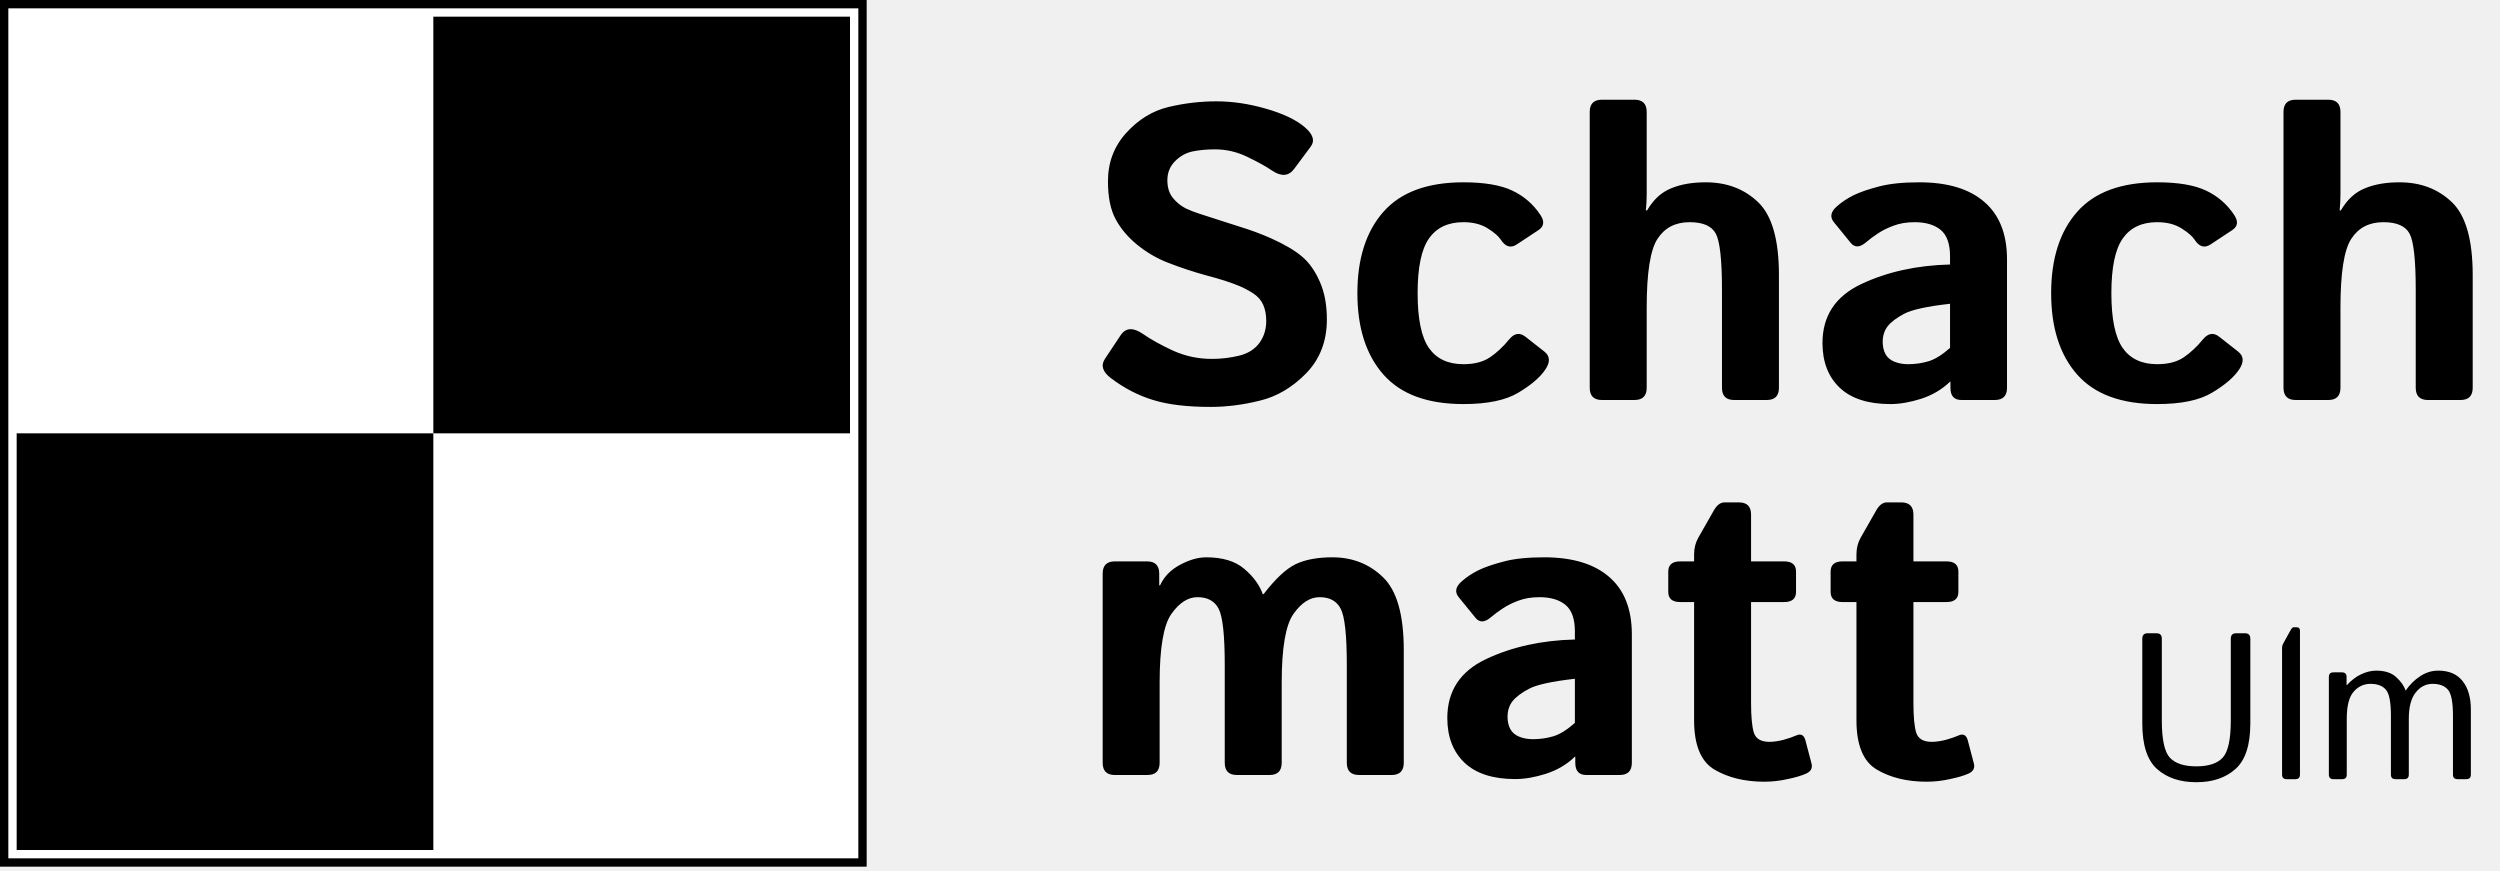
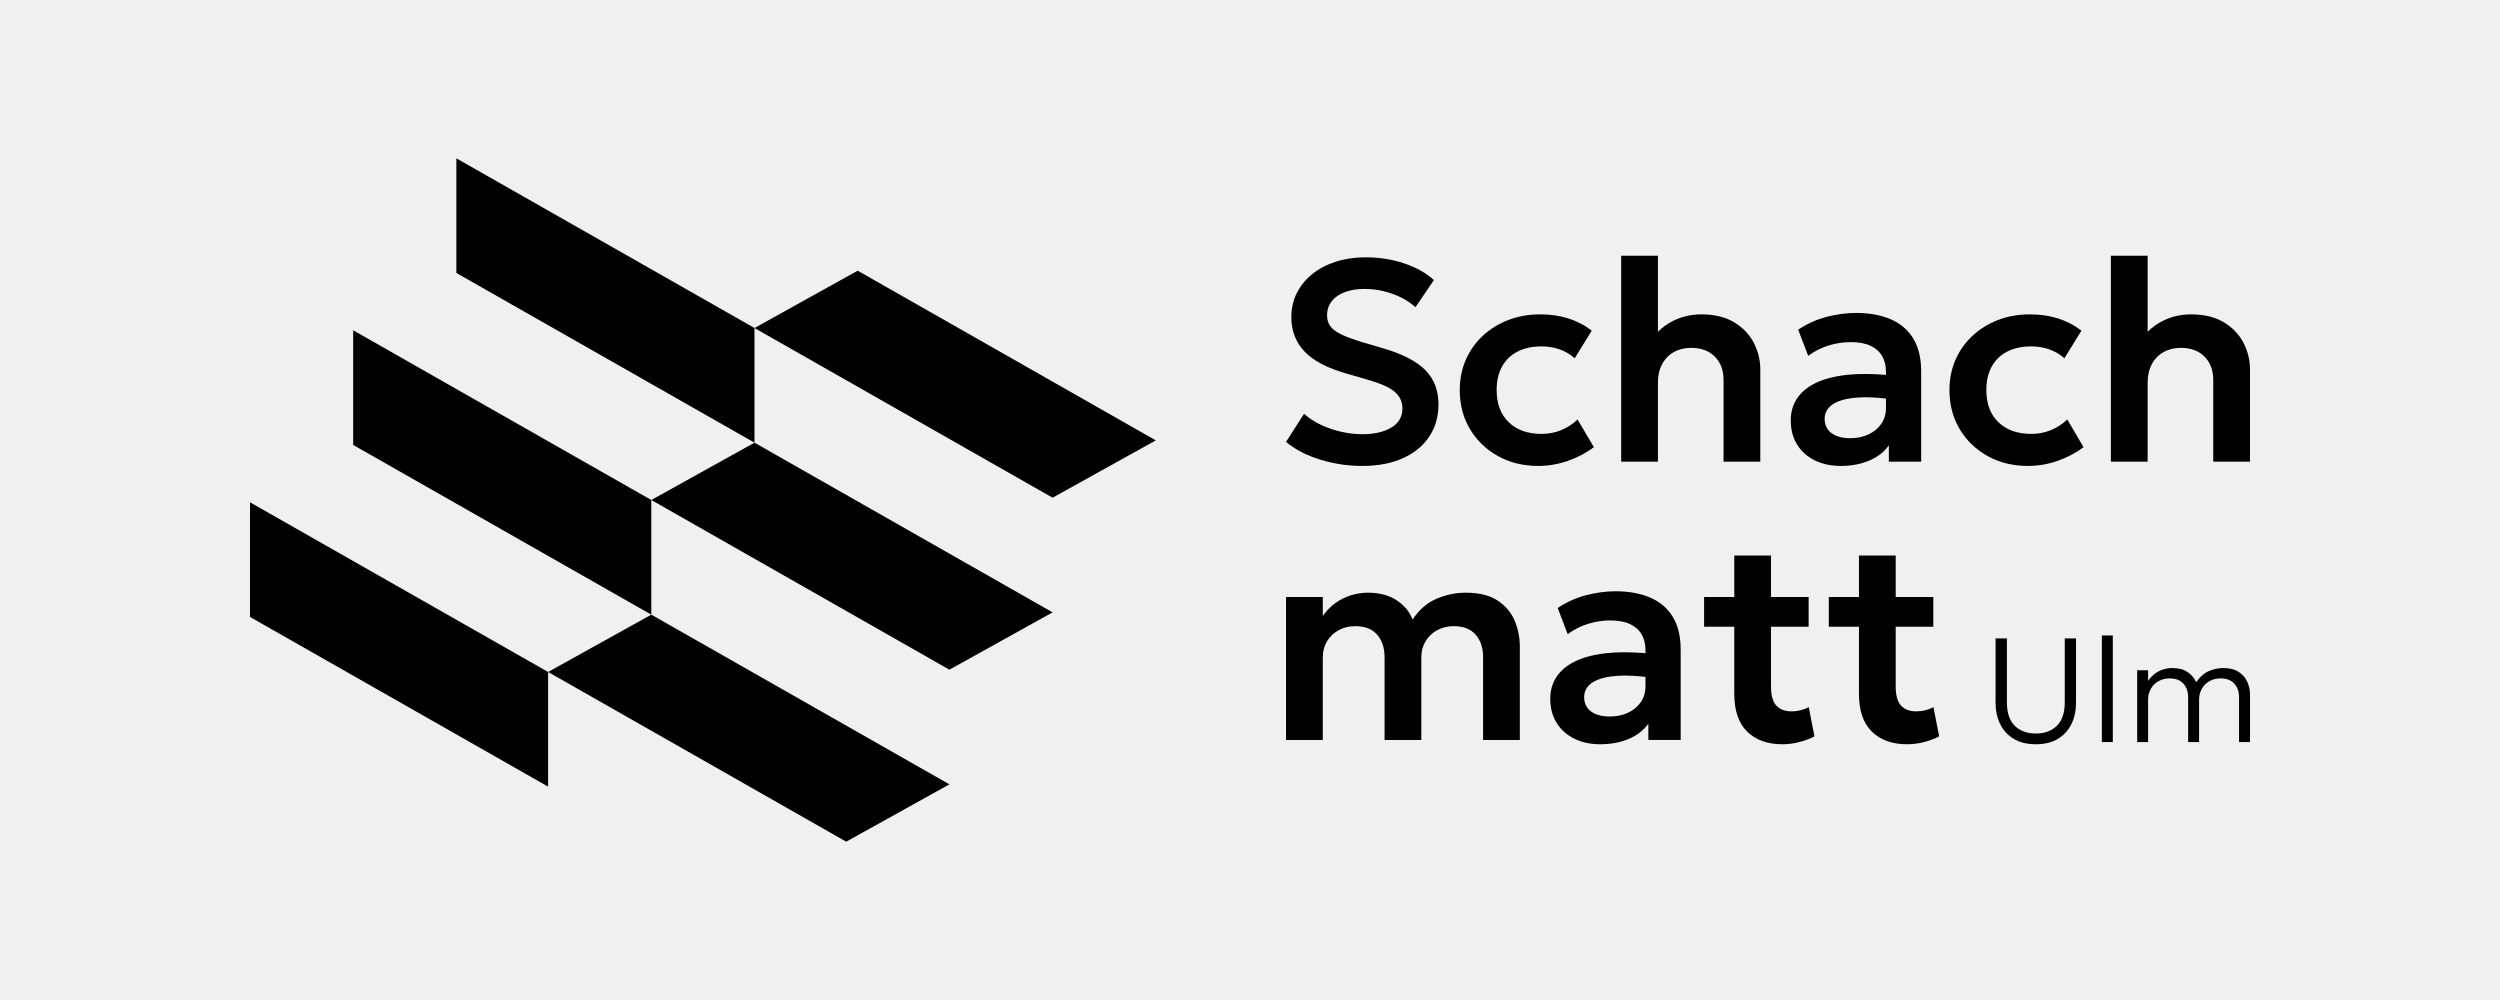
- <svg xmlns="http://www.w3.org/2000/svg" width="600" height="209" viewBox="0 0 600 209" fill="none">
-   <rect x="1" y="1" width="206" height="206" fill="white" stroke="black" stroke-width="2" />
-   <rect x="104" y="4" width="100" height="100" fill="black" />
-   <rect x="4" y="104" width="100" height="100" fill="black" />
-   <path d="M266.643 90.775C264.624 89.245 264.136 87.699 265.178 86.137L268.938 80.473C270.174 78.617 271.981 78.519 274.357 80.18C276.18 81.449 278.557 82.768 281.486 84.135C284.449 85.469 287.557 86.137 290.812 86.137C293.091 86.137 295.288 85.876 297.404 85.356C299.52 84.835 301.132 83.826 302.238 82.328C303.345 80.831 303.898 79.057 303.898 77.006C303.898 75.541 303.654 74.255 303.166 73.148C302.678 72.042 301.88 71.13 300.773 70.414C299.667 69.698 298.527 69.096 297.355 68.607C295.305 67.761 292.717 66.931 289.592 66.117C286.499 65.271 283.439 64.262 280.412 63.09C277.71 62.048 275.236 60.616 272.99 58.793C270.744 56.97 269.003 54.919 267.766 52.641C266.529 50.362 265.91 47.318 265.91 43.51C265.91 38.985 267.375 35.111 270.305 31.889C273.234 28.666 276.604 26.599 280.412 25.688C284.221 24.776 288.062 24.32 291.936 24.32C295.777 24.32 299.732 24.906 303.801 26.078C307.902 27.25 310.995 28.715 313.078 30.473C315.129 32.198 315.633 33.76 314.592 35.16L310.637 40.482C309.302 42.305 307.512 42.452 305.266 40.922C303.833 39.945 301.864 38.855 299.357 37.65C296.883 36.446 294.296 35.844 291.594 35.844C289.673 35.844 287.899 36.007 286.271 36.332C284.676 36.658 283.26 37.439 282.023 38.676C280.786 39.913 280.168 41.443 280.168 43.266C280.168 45.023 280.624 46.456 281.535 47.562C282.447 48.637 283.456 49.45 284.562 50.004C285.669 50.525 286.792 50.964 287.932 51.322C291.447 52.462 294.589 53.471 297.355 54.35C300.122 55.196 302.678 56.14 305.021 57.182C308.277 58.647 310.767 60.111 312.492 61.576C314.217 63.041 315.633 65.043 316.74 67.582C317.88 70.121 318.449 73.148 318.449 76.664C318.449 81.872 316.789 86.186 313.469 89.603C310.148 92.989 306.454 95.17 302.385 96.147C298.348 97.156 294.41 97.66 290.568 97.66C284.904 97.66 280.298 97.107 276.75 96C273.202 94.926 269.833 93.184 266.643 90.775ZM325.773 70.365C325.773 62.065 327.857 55.554 332.023 50.834C336.19 46.114 342.587 43.754 351.213 43.754C356.258 43.754 360.181 44.421 362.98 45.756C365.78 47.09 368.026 49.044 369.719 51.615C370.728 53.145 370.565 54.35 369.23 55.228L364.055 58.647C362.59 59.623 361.304 59.249 360.197 57.523C359.644 56.677 358.586 55.766 357.023 54.789C355.461 53.812 353.524 53.324 351.213 53.324C347.535 53.324 344.784 54.626 342.961 57.23C341.138 59.802 340.227 64.18 340.227 70.365C340.227 76.55 341.138 80.945 342.961 83.549C344.784 86.12 347.535 87.406 351.213 87.406C353.85 87.406 355.982 86.853 357.609 85.746C359.237 84.639 360.767 83.207 362.199 81.449C363.436 79.952 364.738 79.74 366.105 80.814L370.646 84.379C372.014 85.453 372.095 86.885 370.891 88.676C369.621 90.564 367.456 92.419 364.396 94.242C361.369 96.065 356.975 96.977 351.213 96.977C342.587 96.977 336.19 94.617 332.023 89.897C327.857 85.176 325.773 78.666 325.773 70.365ZM384.465 96C382.512 96 381.535 95.023 381.535 93.07V26.859C381.535 24.906 382.512 23.93 384.465 23.93H392.277C394.23 23.93 395.207 24.906 395.207 26.859V46.586C395.207 47.888 395.142 49.19 395.012 50.492H395.305C396.802 47.921 398.706 46.163 401.018 45.219C403.329 44.242 406.112 43.754 409.367 43.754C414.445 43.754 418.645 45.349 421.965 48.539C425.285 51.729 426.945 57.556 426.945 66.019V93.07C426.945 95.023 425.969 96 424.016 96H416.203C414.25 96 413.273 95.023 413.273 93.07V69.535C413.273 62.439 412.785 57.963 411.809 56.107C410.832 54.252 408.732 53.324 405.51 53.324C402.092 53.324 399.52 54.659 397.795 57.328C396.07 59.965 395.207 65.466 395.207 73.832V93.07C395.207 95.023 394.23 96 392.277 96H384.465ZM437.395 82.328C437.395 75.818 440.503 71.098 446.721 68.168C452.938 65.238 460.035 63.676 468.01 63.48V61.527C468.01 58.533 467.261 56.417 465.764 55.18C464.266 53.943 462.183 53.324 459.514 53.324C457.626 53.324 455.949 53.601 454.484 54.154C453.052 54.675 451.799 55.294 450.725 56.01C449.683 56.693 448.739 57.393 447.893 58.109C446.395 59.411 445.158 59.477 444.182 58.305L440.129 53.324C439.12 52.087 439.364 50.818 440.861 49.516C442.001 48.507 443.319 47.628 444.816 46.879C446.346 46.13 448.365 45.43 450.871 44.779C453.378 44.096 456.633 43.754 460.637 43.754C467.408 43.754 472.6 45.316 476.213 48.441C479.859 51.566 481.682 56.172 481.682 62.26V93.07C481.682 95.023 480.705 96 478.752 96H470.744C468.986 96 468.107 95.023 468.107 93.07V91.606H468.01C466.089 93.461 463.778 94.828 461.076 95.707C458.407 96.553 455.949 96.977 453.703 96.977C448.365 96.977 444.312 95.674 441.545 93.07C438.778 90.434 437.395 86.853 437.395 82.328ZM451.848 82.035C451.848 83.174 452.076 84.167 452.531 85.014C452.987 85.828 453.703 86.43 454.68 86.82C455.656 87.211 456.747 87.406 457.951 87.406C459.611 87.406 461.223 87.178 462.785 86.723C464.348 86.267 466.089 85.193 468.01 83.5V72.904C462.541 73.523 458.879 74.32 457.023 75.297C455.168 76.273 453.833 77.283 453.02 78.324C452.238 79.366 451.848 80.603 451.848 82.035ZM492.277 70.365C492.277 62.065 494.361 55.554 498.527 50.834C502.694 46.114 509.09 43.754 517.717 43.754C522.762 43.754 526.685 44.421 529.484 45.756C532.284 47.09 534.53 49.044 536.223 51.615C537.232 53.145 537.069 54.35 535.734 55.228L530.559 58.647C529.094 59.623 527.808 59.249 526.701 57.523C526.148 56.677 525.09 55.766 523.527 54.789C521.965 53.812 520.028 53.324 517.717 53.324C514.038 53.324 511.288 54.626 509.465 57.23C507.642 59.802 506.73 64.18 506.73 70.365C506.73 76.55 507.642 80.945 509.465 83.549C511.288 86.12 514.038 87.406 517.717 87.406C520.354 87.406 522.486 86.853 524.113 85.746C525.741 84.639 527.271 83.207 528.703 81.449C529.94 79.952 531.242 79.74 532.609 80.814L537.15 84.379C538.518 85.453 538.599 86.885 537.395 88.676C536.125 90.564 533.96 92.419 530.9 94.242C527.873 96.065 523.479 96.977 517.717 96.977C509.09 96.977 502.694 94.617 498.527 89.897C494.361 85.176 492.277 78.666 492.277 70.365ZM550.969 96C549.016 96 548.039 95.023 548.039 93.07V26.859C548.039 24.906 549.016 23.93 550.969 23.93H558.781C560.734 23.93 561.711 24.906 561.711 26.859V46.586C561.711 47.888 561.646 49.19 561.516 50.492H561.809C563.306 47.921 565.21 46.163 567.521 45.219C569.833 44.242 572.616 43.754 575.871 43.754C580.949 43.754 585.148 45.349 588.469 48.539C591.789 51.729 593.449 57.556 593.449 66.019V93.07C593.449 95.023 592.473 96 590.52 96H582.707C580.754 96 579.777 95.023 579.777 93.07V69.535C579.777 62.439 579.289 57.963 578.312 56.107C577.336 54.252 575.236 53.324 572.014 53.324C568.596 53.324 566.024 54.659 564.299 57.328C562.574 59.965 561.711 65.466 561.711 73.832V93.07C561.711 95.023 560.734 96 558.781 96H550.969ZM267.57 186C265.617 186 264.641 185.023 264.641 183.07V137.66C264.641 135.707 265.617 134.73 267.57 134.73H275.285C277.238 134.73 278.215 135.707 278.215 137.66V140.492H278.41C279.354 138.409 280.949 136.765 283.195 135.561C285.441 134.356 287.541 133.754 289.494 133.754C293.4 133.754 296.428 134.665 298.576 136.488C300.757 138.311 302.255 140.346 303.068 142.592H303.264C306.096 138.913 308.651 136.521 310.93 135.414C313.241 134.307 316.187 133.754 319.768 133.754C324.585 133.754 328.638 135.349 331.926 138.539C335.246 141.729 336.906 147.556 336.906 156.02V183.07C336.906 185.023 335.93 186 333.977 186H326.164C324.211 186 323.234 185.023 323.234 183.07V159.535C323.234 152.439 322.746 147.963 321.77 146.107C320.826 144.252 319.133 143.324 316.691 143.324C314.413 143.324 312.329 144.659 310.441 147.328C308.553 149.997 307.609 155.499 307.609 163.832V183.07C307.609 185.023 306.633 186 304.68 186H296.867C294.914 186 293.938 185.023 293.938 183.07V159.535C293.938 152.439 293.449 147.963 292.473 146.107C291.529 144.252 289.836 143.324 287.395 143.324C285.116 143.324 283.033 144.659 281.145 147.328C279.257 149.965 278.312 155.466 278.312 163.832V183.07C278.312 185.023 277.336 186 275.383 186H267.57ZM347.355 172.328C347.355 165.818 350.464 161.098 356.682 158.168C362.899 155.238 369.995 153.676 377.971 153.48V151.527C377.971 148.533 377.222 146.417 375.725 145.18C374.227 143.943 372.144 143.324 369.475 143.324C367.587 143.324 365.91 143.601 364.445 144.154C363.013 144.675 361.76 145.294 360.686 146.01C359.644 146.693 358.7 147.393 357.854 148.109C356.356 149.411 355.119 149.477 354.143 148.305L350.09 143.324C349.081 142.087 349.325 140.818 350.822 139.516C351.962 138.507 353.28 137.628 354.777 136.879C356.307 136.13 358.326 135.43 360.832 134.779C363.339 134.096 366.594 133.754 370.598 133.754C377.368 133.754 382.561 135.316 386.174 138.441C389.82 141.566 391.643 146.173 391.643 152.26V183.07C391.643 185.023 390.666 186 388.713 186H380.705C378.947 186 378.068 185.023 378.068 183.07V181.605H377.971C376.05 183.461 373.739 184.828 371.037 185.707C368.368 186.553 365.91 186.977 363.664 186.977C358.326 186.977 354.273 185.674 351.506 183.07C348.739 180.434 347.355 176.853 347.355 172.328ZM361.809 172.035C361.809 173.174 362.036 174.167 362.492 175.014C362.948 175.827 363.664 176.43 364.641 176.82C365.617 177.211 366.708 177.406 367.912 177.406C369.572 177.406 371.184 177.178 372.746 176.723C374.309 176.267 376.05 175.193 377.971 173.5V162.904C372.502 163.523 368.84 164.32 366.984 165.297C365.129 166.273 363.794 167.283 362.98 168.324C362.199 169.366 361.809 170.603 361.809 172.035ZM403.264 144.496C401.343 144.496 400.383 143.682 400.383 142.055V137.172C400.383 135.544 401.343 134.73 403.264 134.73H406.584V133.021C406.584 131.557 406.926 130.222 407.609 129.018L411.369 122.426C412.085 121.189 412.932 120.57 413.908 120.57H417.326C419.279 120.57 420.256 121.547 420.256 123.5V134.73H428.166C430.087 134.73 431.047 135.544 431.047 137.172V142.055C431.047 143.682 430.087 144.496 428.166 144.496H420.256V168.715C420.256 172.035 420.484 174.428 420.939 175.893C421.428 177.325 422.665 178.041 424.65 178.041C425.66 178.041 426.799 177.878 428.068 177.553C429.338 177.195 430.331 176.853 431.047 176.527C432.186 176.007 432.935 176.381 433.293 177.65L434.758 183.217C435.051 184.324 434.628 185.137 433.488 185.658C432.414 186.146 430.933 186.586 429.045 186.977C427.189 187.4 425.318 187.611 423.43 187.611C418.775 187.611 414.803 186.651 411.516 184.73C408.228 182.81 406.584 178.855 406.584 172.865V144.496H403.264ZM442.229 144.496C440.308 144.496 439.348 143.682 439.348 142.055V137.172C439.348 135.544 440.308 134.73 442.229 134.73H445.549V133.021C445.549 131.557 445.891 130.222 446.574 129.018L450.334 122.426C451.05 121.189 451.896 120.57 452.873 120.57H456.291C458.244 120.57 459.221 121.547 459.221 123.5V134.73H467.131C469.051 134.73 470.012 135.544 470.012 137.172V142.055C470.012 143.682 469.051 144.496 467.131 144.496H459.221V168.715C459.221 172.035 459.449 174.428 459.904 175.893C460.393 177.325 461.63 178.041 463.615 178.041C464.624 178.041 465.764 177.878 467.033 177.553C468.303 177.195 469.296 176.853 470.012 176.527C471.151 176.007 471.9 176.381 472.258 177.65L473.723 183.217C474.016 184.324 473.592 185.137 472.453 185.658C471.379 186.146 469.898 186.586 468.01 186.977C466.154 187.4 464.283 187.611 462.395 187.611C457.74 187.611 453.768 186.651 450.48 184.73C447.193 182.81 445.549 178.855 445.549 172.865V144.496H442.229Z" fill="black" />
-   <path d="M514.15 173.646V153.333C514.15 152.438 514.557 151.99 515.371 151.99H517.617C518.431 151.99 518.838 152.438 518.838 153.333V172.913C518.838 177.47 519.481 180.449 520.767 181.849C522.069 183.232 524.185 183.924 527.114 183.924C530.044 183.924 532.152 183.232 533.438 181.849C534.74 180.449 535.391 177.47 535.391 172.913V153.333C535.391 152.438 535.798 151.99 536.611 151.99H538.857C539.671 151.99 540.078 152.438 540.078 153.333V173.646C540.078 178.805 538.89 182.443 536.514 184.559C534.154 186.674 531.021 187.732 527.114 187.732C523.208 187.732 520.067 186.674 517.69 184.559C515.33 182.443 514.15 178.805 514.15 173.646ZM548.794 187C548.062 187 547.695 186.634 547.695 185.901V155.433C547.695 155.107 547.777 154.798 547.939 154.505L549.648 151.404C549.958 150.835 550.21 150.55 550.405 150.55H551.26C551.748 150.55 551.992 150.835 551.992 151.404V185.901C551.992 186.634 551.626 187 550.894 187H548.794ZM560.024 187C559.292 187 558.926 186.634 558.926 185.901V162.464C558.926 161.731 559.292 161.365 560.024 161.365H562.075C562.808 161.365 563.174 161.731 563.174 162.464V164.417H563.271C564.329 163.245 565.477 162.374 566.714 161.805C567.951 161.235 569.139 160.95 570.278 160.95C572.378 160.95 573.989 161.479 575.112 162.537C576.252 163.579 576.984 164.629 577.31 165.687H577.407C578.302 164.352 579.434 163.229 580.801 162.317C582.168 161.406 583.625 160.95 585.171 160.95C587.759 160.95 589.712 161.788 591.03 163.465C592.349 165.125 593.008 167.404 593.008 170.301V185.901C593.008 186.634 592.642 187 591.909 187H589.81C589.077 187 588.711 186.634 588.711 185.901V171.717C588.711 168.527 588.312 166.468 587.515 165.54C586.717 164.596 585.488 164.124 583.828 164.124C582.201 164.124 580.841 164.824 579.751 166.224C578.66 167.607 578.115 169.699 578.115 172.498V185.901C578.115 186.634 577.749 187 577.017 187H574.917C574.185 187 573.818 186.634 573.818 185.901V171.717C573.818 168.527 573.42 166.468 572.622 165.54C571.825 164.596 570.596 164.124 568.936 164.124C567.308 164.124 565.949 164.759 564.858 166.028C563.768 167.282 563.223 169.438 563.223 172.498V185.901C563.223 186.634 562.856 187 562.124 187H560.024Z" fill="black" />
+ <svg xmlns="http://www.w3.org/2000/svg" width="500" height="200" viewBox="0 0 500 200" fill="none">
+   <path d="M231.156 88.076L171.535 54.138L150.897 65.603L210.518 99.541L231.156 88.076Z" fill="black" />
+   <path d="M210.518 122.472L150.897 88.534L130.259 100L189.88 133.938L210.518 122.472Z" fill="black" />
+   <path d="M130.259 122.931L189.88 156.869L169.242 168.335L109.621 134.397L130.259 122.931Z" fill="black" />
+   <path d="M91.276 31.665V54.596L150.897 88.534V65.603L91.276 31.665Z" fill="black" />
+   <path d="M70.638 66.062V88.993L130.259 122.931V100L70.638 66.062Z" fill="black" />
+   <path d="M50 100.459V123.39L109.621 157.328V134.397L50 100.459Z" fill="black" />
+   <path d="M276.682 69.68L272.621 68.479C270.772 67.926 269.323 67.397 268.275 66.892C267.227 66.387 266.488 65.834 266.058 65.233C265.63 64.633 265.415 63.914 265.415 63.075C265.415 61.969 265.73 61.021 266.359 60.229C266.988 59.438 267.865 58.833 268.99 58.413C270.115 57.993 271.43 57.784 272.937 57.784C274.213 57.784 275.482 57.937 276.74 58.242C277.999 58.547 279.171 58.971 280.257 59.514C281.343 60.057 282.287 60.701 283.088 61.444L286.778 56.011C285.253 54.619 283.288 53.514 280.887 52.694C278.484 51.875 275.882 51.465 273.081 51.465C270.945 51.465 268.972 51.756 267.161 52.337C265.35 52.919 263.782 53.743 262.458 54.811C261.133 55.879 260.103 57.141 259.369 58.6C258.636 60.059 258.268 61.674 258.268 63.447C258.268 66.155 259.145 68.438 260.899 70.296C262.653 72.155 265.483 73.637 269.392 74.743L273.253 75.858C276.036 76.64 277.938 77.479 278.958 78.375C279.977 79.271 280.488 80.367 280.488 81.663C280.488 83.341 279.749 84.623 278.271 85.509C276.793 86.396 274.863 86.839 272.481 86.839C271.051 86.839 269.616 86.672 268.177 86.339C266.738 86.006 265.379 85.534 264.102 84.924C262.824 84.314 261.728 83.589 260.814 82.75L257.21 88.383C259.078 89.927 261.371 91.114 264.087 91.943C266.804 92.773 269.592 93.187 272.452 93.187C275.616 93.187 278.337 92.667 280.616 91.628C282.894 90.589 284.643 89.145 285.864 87.295C287.083 85.446 287.694 83.311 287.694 80.89C287.694 78.069 286.817 75.776 285.063 74.013C283.308 72.25 280.516 70.806 276.684 69.681L276.682 69.68Z" fill="black" />
+   <path d="M312.284 86.008C311.045 86.523 309.729 86.781 308.337 86.781C305.554 86.781 303.357 86.004 301.746 84.45C300.134 82.896 299.329 80.746 299.329 78.001C299.329 76.171 299.691 74.603 300.416 73.297C301.14 71.991 302.174 70.995 303.518 70.309C304.862 69.623 306.468 69.279 308.336 69.279C309.575 69.279 310.762 69.475 311.897 69.865C313.031 70.256 314.046 70.852 314.942 71.652L318.345 66.133C316.915 65.028 315.342 64.207 313.627 63.674C311.911 63.14 310.052 62.873 308.051 62.873C305.744 62.873 303.613 63.25 301.659 64.003C299.704 64.756 297.998 65.814 296.54 67.177C295.081 68.54 293.952 70.141 293.15 71.981C292.349 73.821 291.949 75.837 291.949 78.029C291.949 80.927 292.626 83.515 293.979 85.793C295.332 88.071 297.192 89.873 299.556 91.197C301.919 92.522 304.616 93.185 307.649 93.185C309.65 93.185 311.613 92.851 313.539 92.184C315.465 91.517 317.209 90.602 318.773 89.439L315.513 83.891C314.597 84.788 313.521 85.493 312.282 86.007L312.284 86.008Z" fill="black" />
+   <path d="M346.812 64.447C345.068 63.399 342.88 62.874 340.249 62.874C338.228 62.874 336.341 63.313 334.587 64.189C333.485 64.741 332.492 65.473 331.585 66.349V51.15H324.236V92.328H331.585V76.543C331.585 75.133 331.861 73.903 332.413 72.854C332.966 71.806 333.748 70.996 334.759 70.424C335.769 69.852 336.941 69.566 338.275 69.566C340.278 69.585 341.85 70.181 342.994 71.353C344.138 72.525 344.709 74.055 344.709 75.943V92.328H352.058V73.855C352.058 71.987 351.619 70.214 350.743 68.536C349.866 66.858 348.555 65.495 346.81 64.447H346.812Z" fill="black" />
+   <path d="M378.125 63.846C376.17 63.007 373.859 62.588 371.19 62.588C369.322 62.588 367.383 62.845 365.371 63.36C363.359 63.875 361.449 64.732 359.638 65.934L361.639 71.167C362.897 70.233 364.261 69.541 365.728 69.094C367.196 68.646 368.674 68.422 370.161 68.422C371.762 68.422 373.082 68.67 374.121 69.166C375.16 69.662 375.933 70.353 376.438 71.239C376.943 72.126 377.195 73.16 377.195 74.342V74.971C374.23 74.734 371.613 74.724 369.389 74.971C366.815 75.257 364.7 75.815 363.041 76.644C361.383 77.474 360.153 78.517 359.352 79.775C358.551 81.033 358.151 82.463 358.151 84.065C358.151 85.934 358.575 87.549 359.423 88.912C360.271 90.276 361.449 91.329 362.956 92.072C364.462 92.816 366.197 93.187 368.16 93.187C370.257 93.187 372.145 92.834 373.822 92.129C375.5 91.424 376.815 90.404 377.769 89.069V92.329H384.232V74.256C384.232 71.607 383.703 69.419 382.645 67.693C381.587 65.967 380.08 64.686 378.127 63.847L378.125 63.846ZM376.237 84.792C375.598 85.698 374.745 86.398 373.678 86.894C372.61 87.39 371.4 87.638 370.045 87.638C368.463 87.638 367.214 87.3 366.299 86.623C365.384 85.946 364.926 84.979 364.926 83.72C364.926 82.882 365.208 82.147 365.77 81.519C366.332 80.89 367.181 80.399 368.316 80.046C369.449 79.693 370.884 79.499 372.619 79.46C373.965 79.43 375.493 79.519 377.194 79.718V81.576C377.194 82.815 376.875 83.887 376.236 84.793L376.237 84.792Z" fill="black" />
+   <path d="M410.223 86.008C408.984 86.523 407.668 86.781 406.276 86.781C403.493 86.781 401.296 86.004 399.685 84.45C398.073 82.896 397.268 80.746 397.268 78.001C397.268 76.171 397.63 74.603 398.355 73.297C399.079 71.991 400.113 70.995 401.457 70.309C402.801 69.623 404.407 69.279 406.275 69.279C407.514 69.279 408.701 69.475 409.836 69.865C410.97 70.256 411.985 70.852 412.881 71.652L416.284 66.133C414.854 65.028 413.281 64.207 411.566 63.674C409.85 63.14 407.991 62.873 405.99 62.873C403.683 62.873 401.552 63.25 399.598 64.003C397.643 64.756 395.937 65.814 394.479 67.177C393.02 68.54 391.891 70.141 391.089 71.981C390.288 73.821 389.888 75.837 389.888 78.029C389.888 80.927 390.565 83.515 391.918 85.793C393.271 88.071 395.131 89.873 397.495 91.197C399.858 92.522 402.555 93.185 405.588 93.185C407.589 93.185 409.552 92.851 411.478 92.184C413.404 91.517 415.148 90.602 416.712 89.439L413.452 83.891C412.536 84.788 411.46 85.493 410.221 86.007L410.223 86.008Z" fill="black" />
+   <path d="M448.685 68.536C447.808 66.858 446.497 65.495 444.752 64.447C443.008 63.399 440.82 62.874 438.189 62.874C436.168 62.874 434.281 63.313 432.527 64.189C431.425 64.741 430.432 65.473 429.525 66.349V51.15H422.176V92.328H429.525V76.543C429.525 75.133 429.801 73.903 430.353 72.854C430.906 71.806 431.688 70.996 432.699 70.424C433.709 69.852 434.881 69.566 436.215 69.566C438.218 69.585 439.79 70.181 440.934 71.353C442.078 72.525 442.649 74.055 442.649 75.943V92.328H449.998V73.855C449.998 71.987 449.559 70.214 448.683 68.536H448.685Z" fill="black" />
+   <path d="M299.53 120.111C297.948 119.063 295.812 118.538 293.125 118.538C291.142 118.538 289.207 118.939 287.32 119.739C285.433 120.539 283.832 121.931 282.516 123.914C281.906 122.313 280.829 121.017 279.285 120.025C277.741 119.034 275.844 118.538 273.595 118.538C272.47 118.538 271.354 118.706 270.249 119.039C269.144 119.372 268.105 119.883 267.133 120.569C266.16 121.256 265.303 122.132 264.559 123.2V119.397H257.21V147.994H264.559V131.465C264.559 130.264 264.839 129.196 265.403 128.262C265.965 127.328 266.736 126.589 267.719 126.046C268.702 125.503 269.811 125.231 271.05 125.231C272.976 125.231 274.434 125.798 275.426 126.933C276.416 128.067 276.913 129.56 276.913 131.409V147.995H284.262V131.466C284.262 130.265 284.542 129.197 285.106 128.263C285.668 127.329 286.439 126.59 287.422 126.047C288.405 125.504 289.514 125.232 290.753 125.232C292.679 125.232 294.137 125.799 295.128 126.934C296.119 128.068 296.615 129.561 296.615 131.41V147.996H303.964V129.294C303.964 127.502 303.622 125.786 302.935 124.146C302.248 122.507 301.114 121.163 299.532 120.114L299.53 120.111Z" fill="black" />
+   <path d="M330.027 119.511C328.072 118.672 325.761 118.253 323.092 118.253C321.224 118.253 319.285 118.51 317.273 119.025C315.261 119.54 313.351 120.397 311.54 121.599L313.541 126.832C314.799 125.898 316.163 125.206 317.63 124.759C319.098 124.311 320.576 124.087 322.063 124.087C323.664 124.087 324.984 124.335 326.023 124.831C327.062 125.327 327.835 126.018 328.34 126.904C328.845 127.791 329.097 128.826 329.097 130.007V130.636C326.132 130.399 323.515 130.389 321.291 130.636C318.717 130.922 316.602 131.48 314.943 132.309C313.285 133.139 312.055 134.182 311.254 135.44C310.453 136.698 310.053 138.128 310.053 139.729C310.053 141.598 310.477 143.214 311.325 144.576C312.173 145.94 313.351 146.993 314.858 147.736C316.364 148.48 318.099 148.851 320.062 148.851C322.159 148.851 324.047 148.498 325.724 147.793C327.402 147.088 328.717 146.067 329.671 144.733V147.993H336.134V129.92C336.134 127.27 335.605 125.082 334.547 123.357C333.489 121.632 331.982 120.35 330.029 119.511H330.027ZM328.14 140.458C327.501 141.363 326.648 142.064 325.581 142.559C324.513 143.056 323.303 143.303 321.948 143.303C320.366 143.303 319.117 142.966 318.202 142.288C317.287 141.61 316.829 140.644 316.829 139.385C316.829 138.547 317.111 137.813 317.673 137.184C318.235 136.555 319.084 136.065 320.219 135.711C321.352 135.358 322.787 135.164 324.522 135.126C325.868 135.096 327.396 135.185 329.097 135.384V137.241C329.097 138.48 328.778 139.553 328.139 140.458H328.14Z" fill="black" />
+   <path d="M360.138 142.045C359.556 142.197 358.941 142.274 358.294 142.274C357.016 142.274 356.016 141.897 355.291 141.144C354.566 140.391 354.204 139.1 354.204 137.269V125.344H361.725V119.396H354.204V111.103H346.855V119.396H340.822V125.344H346.855V138.727C346.855 142.121 347.717 144.657 349.443 146.333C351.169 148.011 353.499 148.85 356.435 148.85C357.656 148.85 358.827 148.698 359.952 148.393C361.077 148.088 362.058 147.716 362.897 147.277L361.753 141.444C361.257 141.692 360.719 141.892 360.138 142.044V142.045Z" fill="black" />
+   <path d="M386.689 141.444C386.193 141.692 385.655 141.892 385.074 142.044C384.492 142.196 383.877 142.273 383.23 142.273C381.952 142.273 380.952 141.896 380.227 141.143C379.502 140.39 379.14 139.099 379.14 137.268V125.343H386.661V119.395H379.14V111.102H371.791V119.395H365.758V125.343H371.791V138.726C371.791 142.12 372.653 144.656 374.379 146.332C376.105 148.01 378.435 148.849 381.371 148.849C382.592 148.849 383.763 148.697 384.888 148.392C386.013 148.087 386.994 147.715 387.833 147.276L386.689 141.443V141.444Z" fill="black" />
+   <path d="M412.955 140.459C412.955 142.551 412.43 144.115 411.378 145.151C410.327 146.187 408.924 146.705 407.168 146.705C405.401 146.705 403.996 146.187 402.95 145.151C401.904 144.115 401.381 142.552 401.381 140.459V127.686H399.116V140.622C399.116 142.141 399.415 143.523 400.012 144.766C400.609 146.009 401.504 147.001 402.698 147.741C403.892 148.48 405.382 148.851 407.167 148.851C408.952 148.851 410.44 148.481 411.63 147.741C412.819 147.001 413.711 146.007 414.308 144.758C414.905 143.511 415.204 142.131 415.204 140.622V127.686H412.954L412.955 140.459Z" fill="black" />
+   <path d="M422.56 127.094H420.37V148.407H422.56V127.094Z" fill="black" />
+   <path d="M449.46 136.366C449.1 135.562 448.525 134.902 447.736 134.384C446.947 133.866 445.91 133.607 444.629 133.607C443.741 133.607 442.823 133.794 441.876 134.17C440.929 134.545 440.045 135.3 439.227 136.434C438.881 135.635 438.316 134.964 437.533 134.422C436.748 133.879 435.724 133.608 434.461 133.608C433.86 133.608 433.27 133.695 432.693 133.867C432.115 134.039 431.566 134.313 431.042 134.689C430.519 135.064 430.046 135.557 429.621 136.169V134.052H427.431V148.409H429.621V139.943C429.621 139.105 429.811 138.362 430.191 137.716C430.57 137.07 431.086 136.569 431.737 136.214C432.389 135.858 433.113 135.68 433.913 135.68C435.136 135.68 436.061 136.031 436.688 136.732C437.314 137.432 437.627 138.345 437.627 139.469V148.409H439.817V139.943C439.817 139.105 440.007 138.362 440.387 137.716C440.766 137.07 441.28 136.569 441.926 136.214C442.572 135.858 443.296 135.68 444.094 135.68C445.318 135.68 446.243 136.031 446.869 136.732C447.496 137.432 447.81 138.345 447.81 139.469V148.409H450V138.819C450 137.99 449.82 137.174 449.46 136.369V136.366Z" fill="black" />
</svg>
